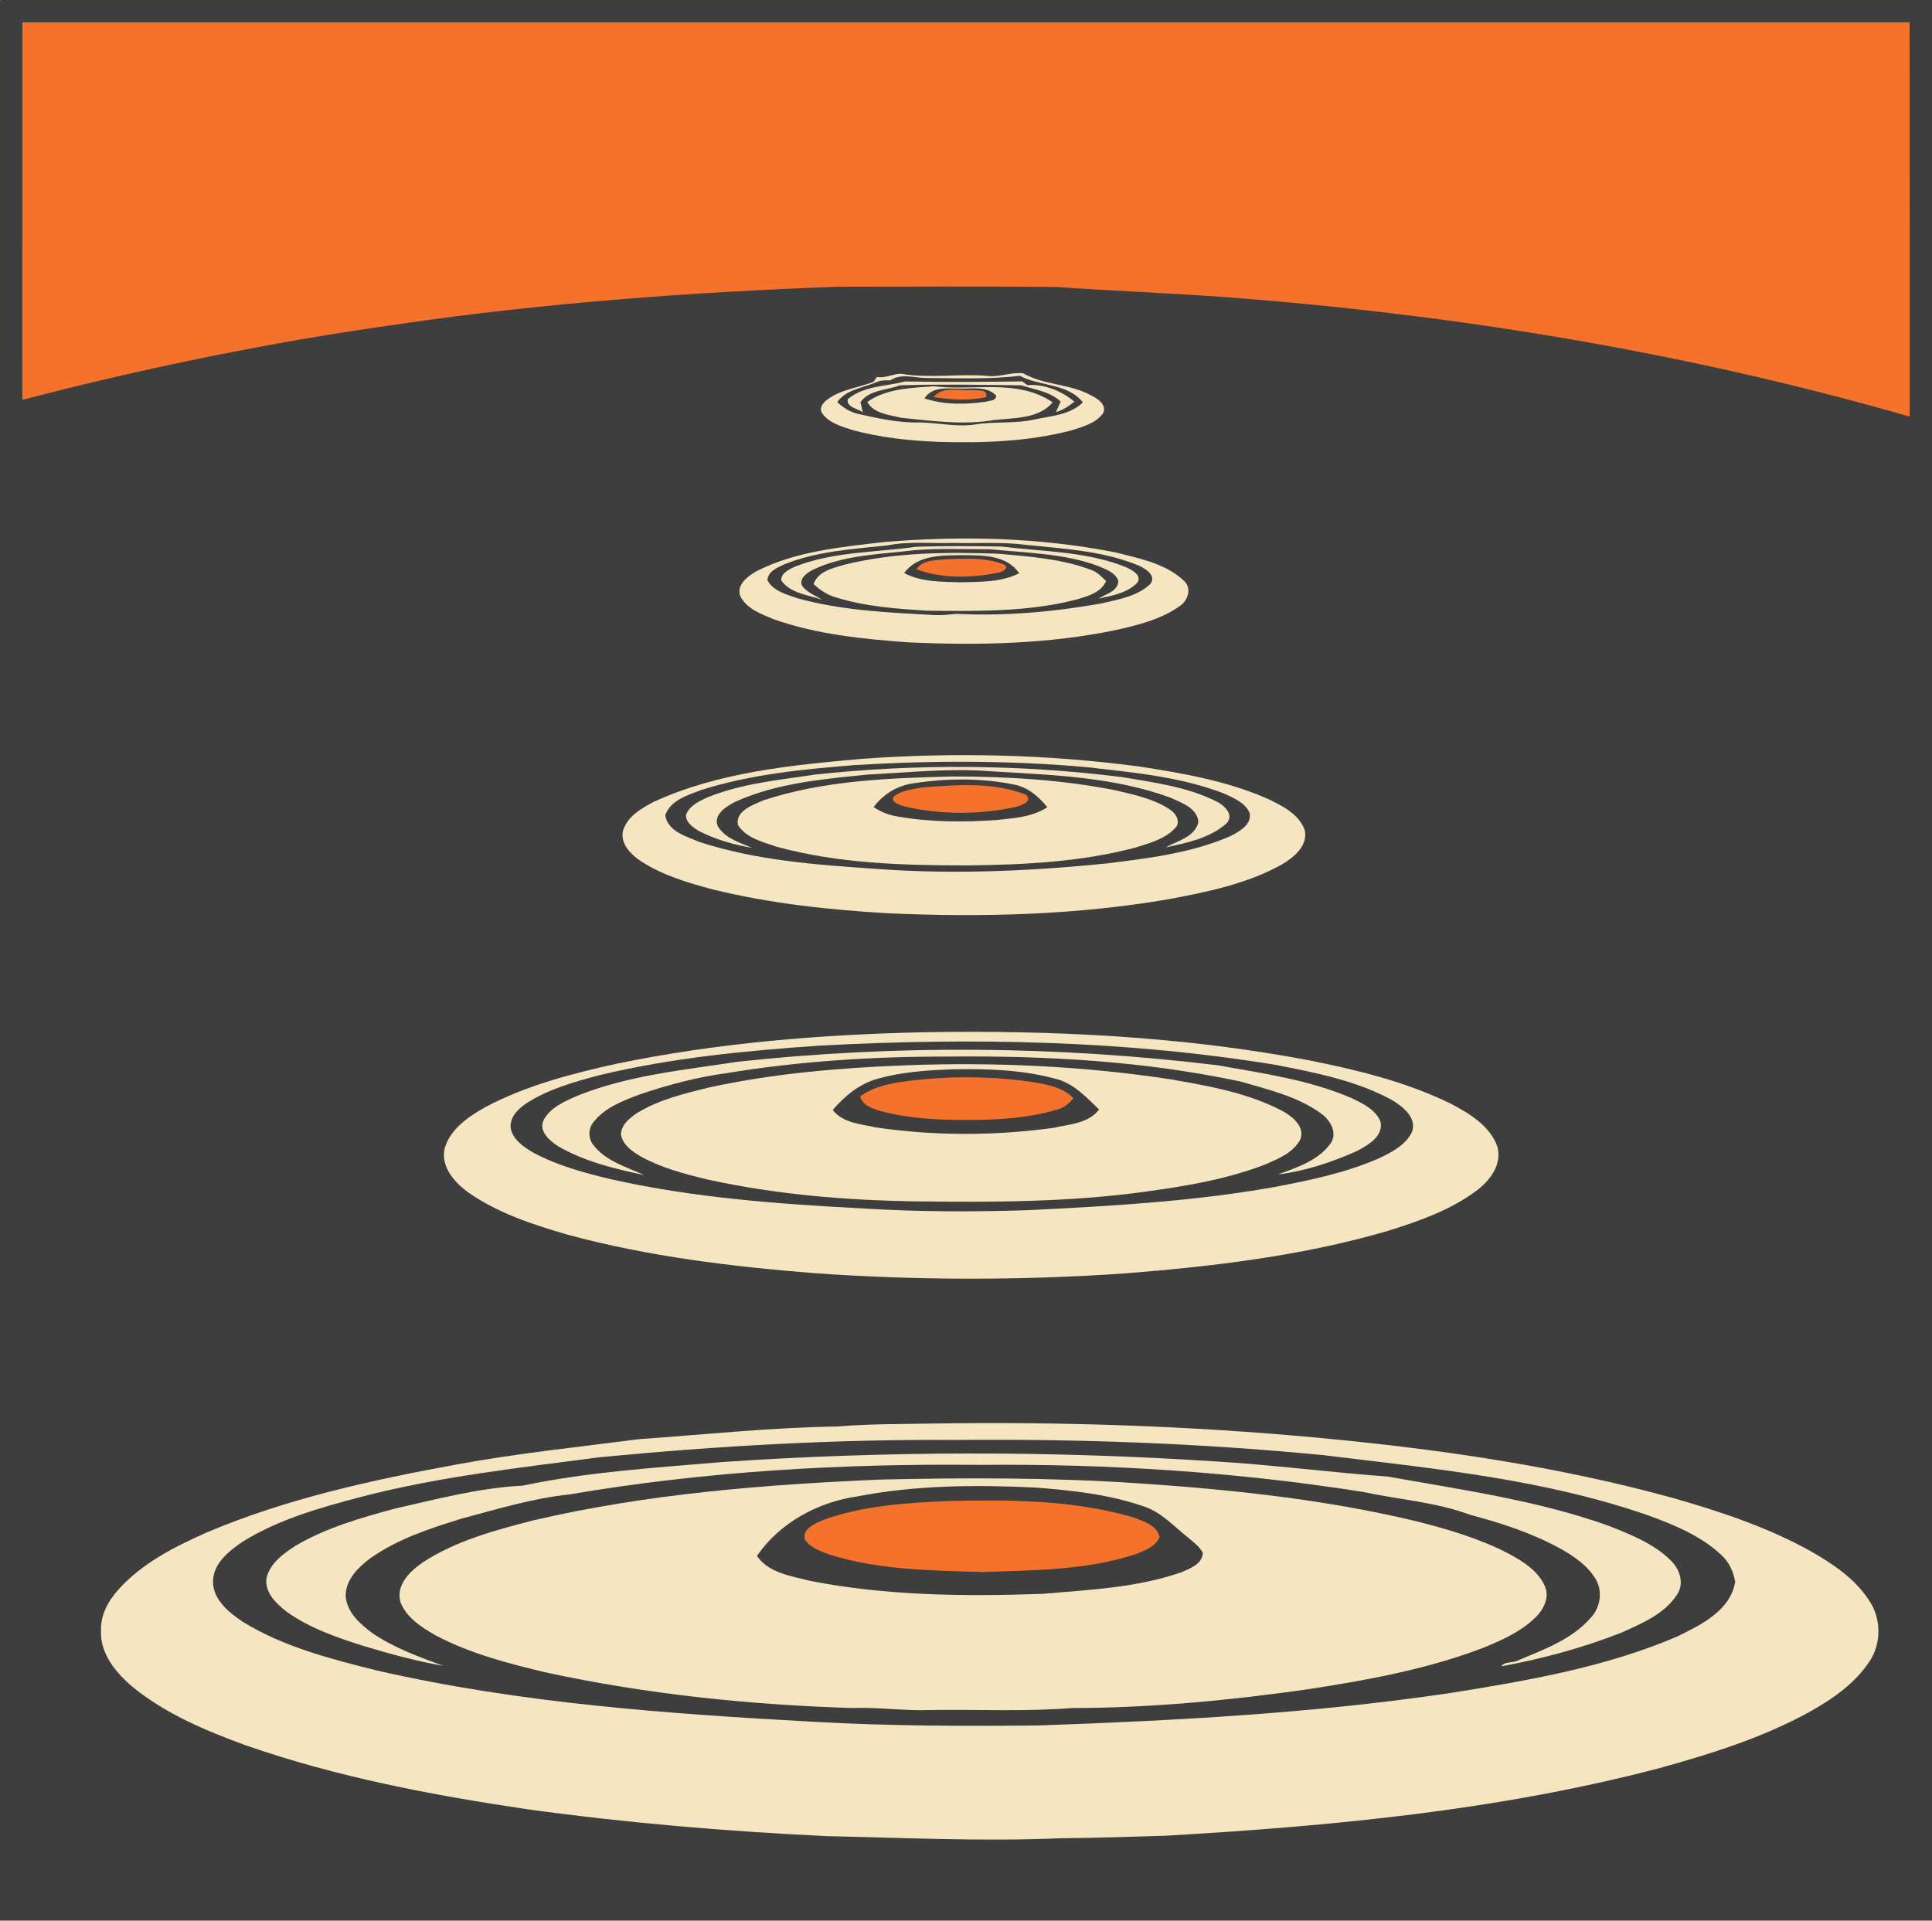
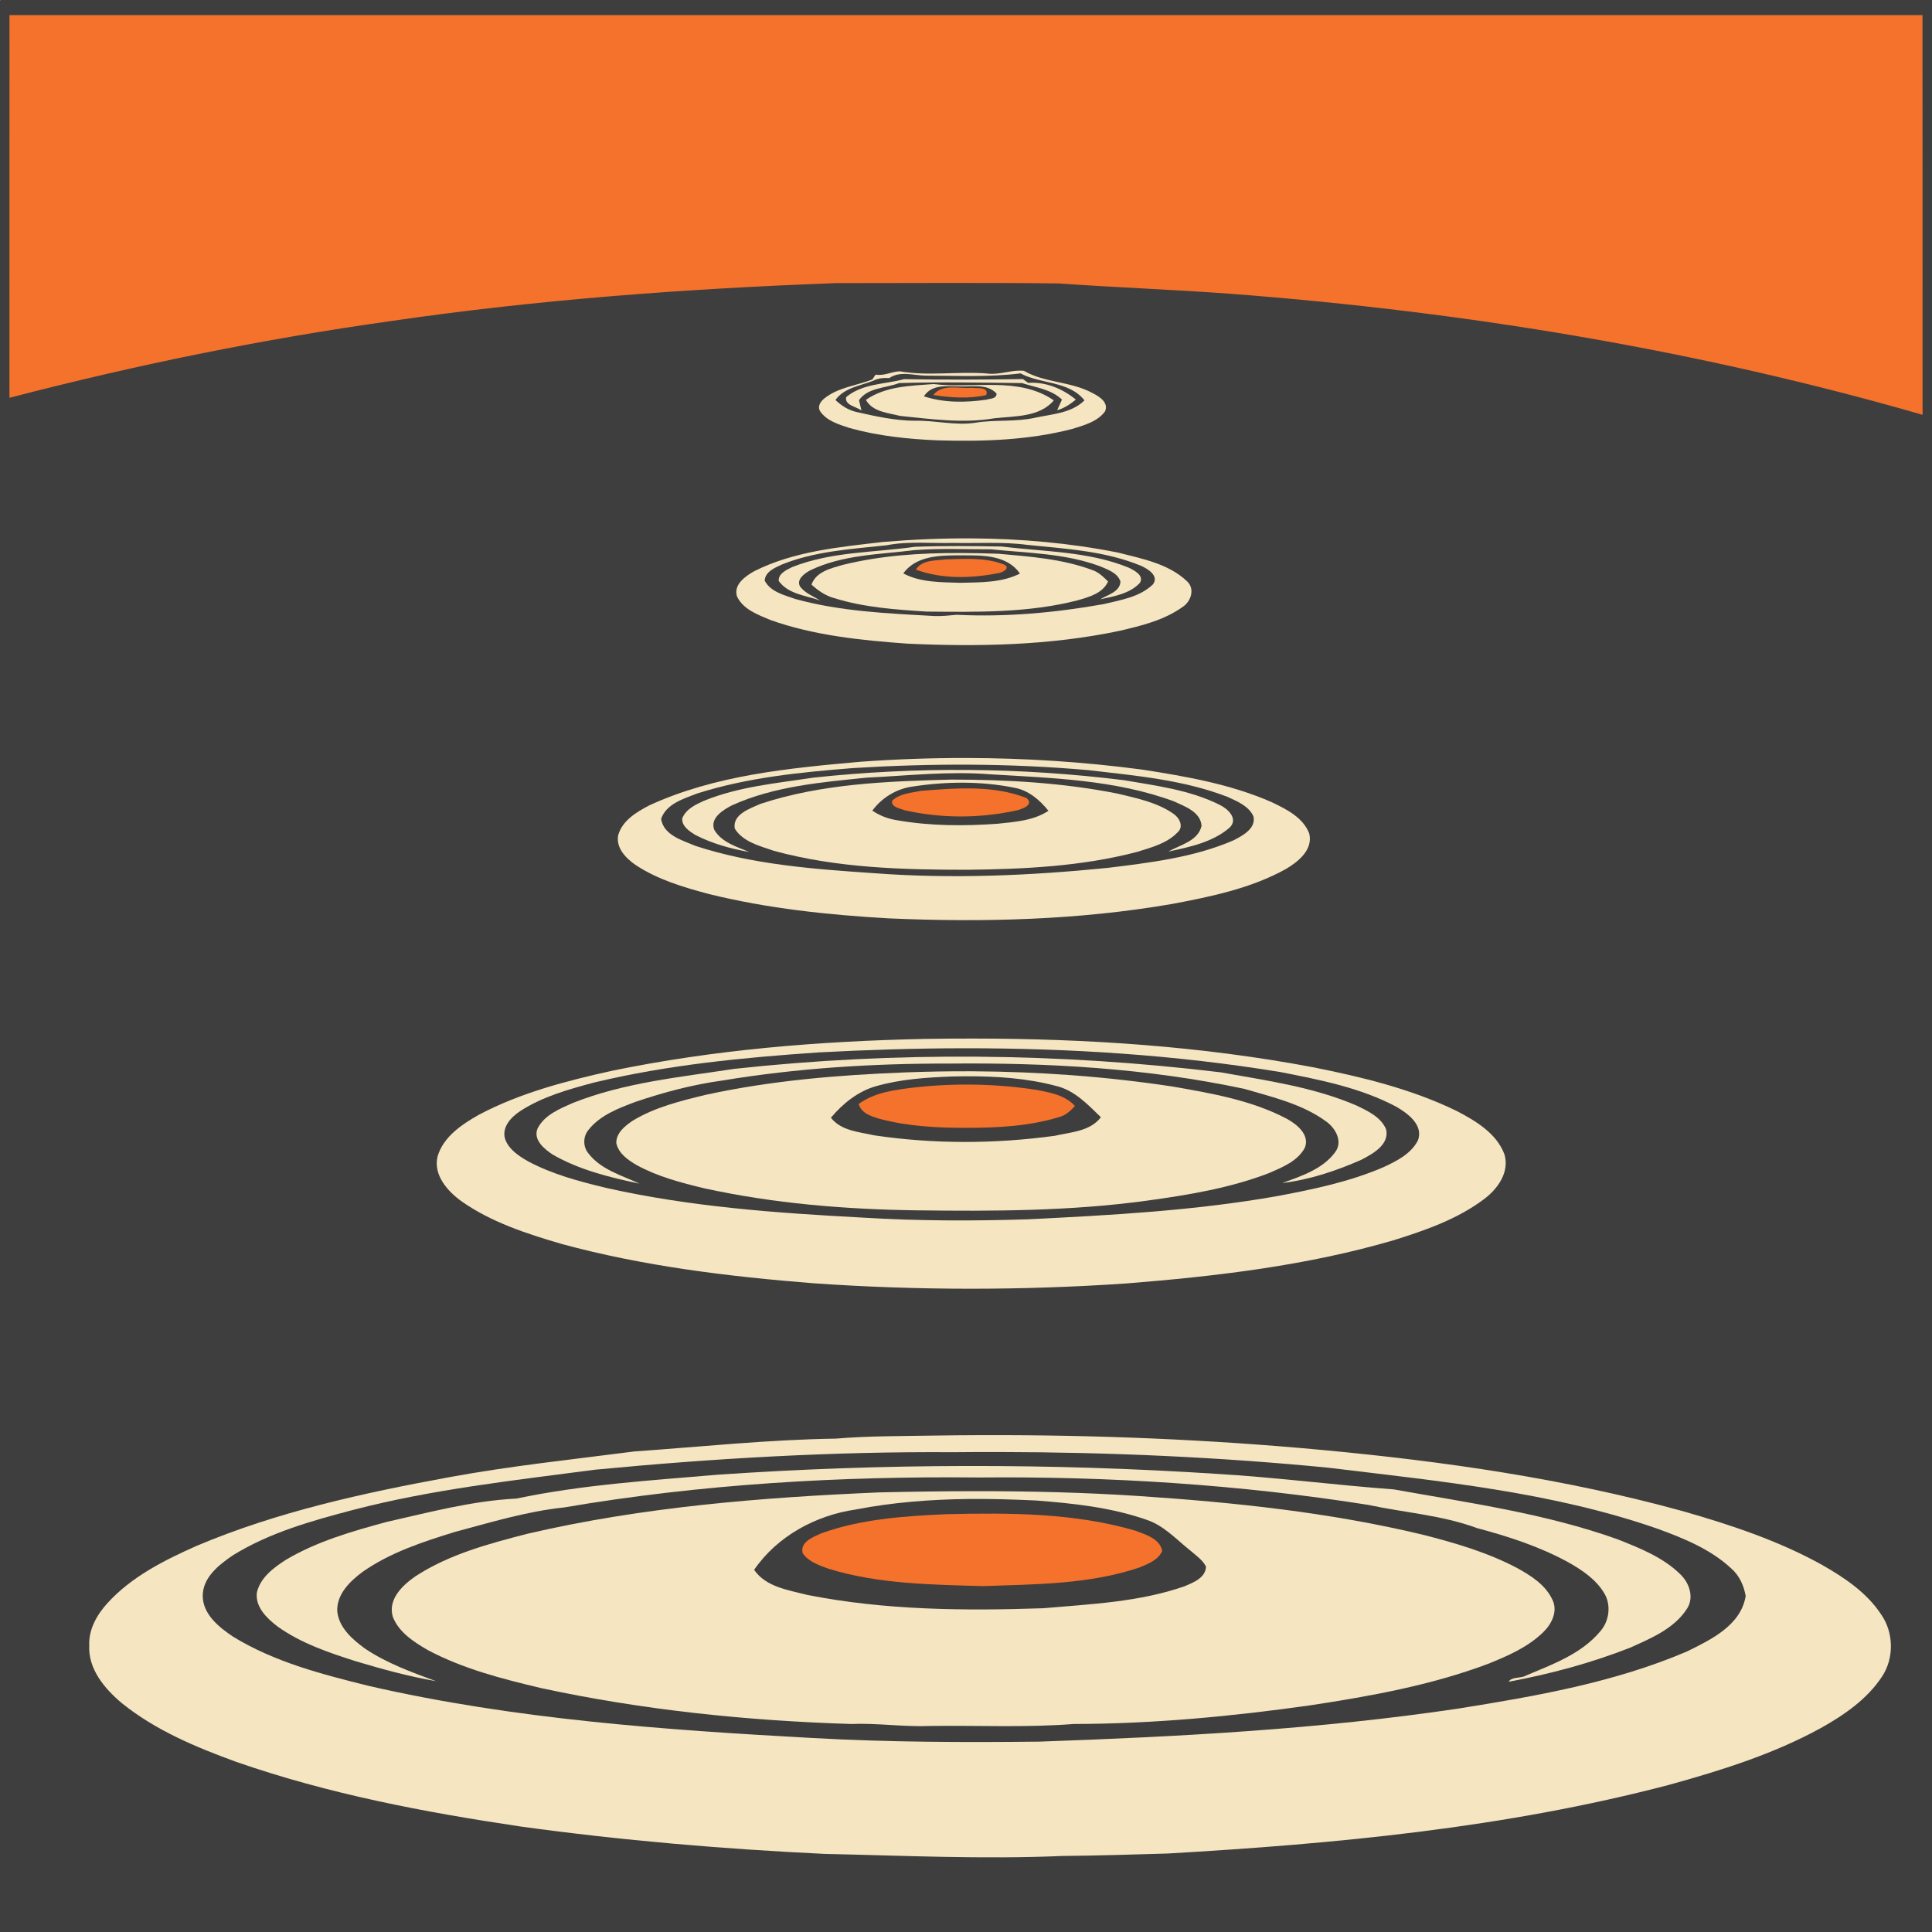
- <svg xmlns="http://www.w3.org/2000/svg" width="519pt" height="516pt" viewBox="0 0 519 516" version="1.1">
-   <path fill="#f5e5c1" opacity="1.00" d=" M 0.00 0.00 L 0.11 0.00 C 0.09 0.04 0.03 0.11 0.00 0.14 L 0.00 0.00 Z" />
-   <path fill="#3e3e3e" opacity="1.00" d=" M 0.11 0.00 L 519.00 0.00 L 519.00 516.00 L 0.00 516.00 L 0.00 0.14 C 0.03 0.11 0.09 0.04 0.11 0.00 Z" />
-   <path fill="#f4722b" opacity="1.00" d=" M 6.01 6.00 C 175.00 6.00 343.99 6.01 512.98 6.00 C 513.02 41.31 512.98 76.62 513.00 111.93 C 453.39 94.74 391.87 84.61 330.04 79.89 C 314.71 78.75 299.34 78.19 284.00 77.11 C 264.34 76.88 244.67 77.03 225.00 77.03 C 185.58 78.50 146.15 81.37 107.08 87.09 C 73.02 91.86 39.28 98.76 6.00 107.42 C 6.01 73.61 5.99 39.81 6.01 6.00 Z" />
-   <path fill="#f5e5c1" opacity="1.00" d=" M 235.56 101.27 C 237.79 101.68 239.79 100.47 241.95 100.40 C 249.56 101.72 257.33 100.37 265.01 100.97 C 268.34 101.45 271.54 99.92 274.85 100.28 C 280.34 103.48 287.24 103.07 292.89 106.11 C 294.67 107.00 297.46 108.62 296.32 111.04 C 294.29 113.78 290.75 114.70 287.65 115.67 C 276.06 118.67 263.97 119.06 252.05 118.71 C 244.18 118.38 236.26 117.56 228.66 115.43 C 225.81 114.49 222.55 113.56 220.79 110.92 C 220.03 109.52 221.12 108.18 222.20 107.39 C 225.83 104.62 230.52 104.18 234.68 102.58 C 234.90 102.25 235.34 101.60 235.56 101.27 Z" />
-   <path fill="#3e3e3e" opacity="1.00" d=" M 239.15 102.20 C 242.12 100.18 245.66 101.56 248.94 101.56 C 257.28 101.57 265.69 101.99 273.94 100.95 C 279.25 103.82 286.79 102.91 290.90 108.10 C 287.42 111.52 282.34 111.73 277.84 112.71 C 272.63 113.88 267.25 113.17 262.01 114.03 C 256.66 114.85 251.35 113.38 246.01 113.50 C 240.82 113.49 235.72 112.37 230.68 111.23 C 228.46 110.78 226.53 109.56 224.91 108.01 C 227.27 104.74 231.48 104.25 234.97 102.87 C 236.26 102.20 237.72 102.11 239.15 102.20 Z" />
-   <path fill="#f5e5c1" opacity="1.00" d=" M 227.74 107.24 C 232.10 103.59 237.97 103.87 243.10 102.48 C 253.58 102.67 264.08 102.62 274.56 102.46 C 274.91 102.71 275.63 103.21 275.99 103.47 C 280.55 103.12 285.13 105.01 288.61 107.90 C 287.13 109.11 285.52 110.20 283.66 110.71 C 283.98 110.00 284.61 108.59 284.93 107.89 C 281.99 105.11 277.99 104.72 274.36 103.52 C 263.49 103.39 252.61 103.19 241.75 103.52 C 238.24 104.90 233.47 104.67 231.15 108.06 C 231.31 108.74 231.63 110.11 231.79 110.79 C 230.53 109.77 227.31 109.45 227.74 107.24 Z" />
-   <path fill="#f5e5c1" opacity="1.00" d=" M 232.98 107.98 C 238.17 104.33 244.80 104.24 250.89 103.77 C 261.45 105.12 273.37 101.63 282.77 108.10 C 279.02 112.59 272.35 112.25 267.00 112.85 C 258.70 114.27 250.33 113.06 242.05 112.23 C 238.86 111.41 234.77 111.19 232.98 107.98 Z" />
-   <path fill="#3e3e3e" opacity="1.00" d=" M 248.34 107.03 C 250.48 103.72 254.64 104.41 258.02 104.39 C 261.26 104.51 265.12 103.62 267.61 106.30 C 267.62 107.75 265.89 107.57 264.90 107.92 C 259.42 108.70 253.65 108.80 248.34 107.03 Z" />
-   <path fill="#f4722b" opacity="1.00" d=" M 250.83 106.69 C 253.22 103.60 257.67 105.07 261.07 104.78 C 262.33 105.00 265.70 104.39 264.85 106.71 C 260.24 107.73 255.45 107.38 250.83 106.69 Z" />
-   <path fill="#f5e5c1" opacity="1.00" d=" M 237.51 145.62 C 258.27 143.89 279.38 144.37 299.85 148.45 C 306.16 150.08 313.16 151.38 318.04 156.03 C 320.25 158.02 319.13 161.39 316.89 162.84 C 311.99 166.36 305.98 167.83 300.19 169.18 C 281.74 173.07 262.74 173.43 243.97 172.57 C 231.72 171.68 219.30 170.44 207.66 166.30 C 204.36 164.90 200.42 163.51 198.81 160.02 C 197.86 156.92 201.02 154.72 203.33 153.40 C 213.90 148.06 225.93 146.98 237.51 145.62 Z" />
-   <path fill="#3e3e3e" opacity="1.00" d=" M 238.51 146.51 C 244.29 145.36 250.18 146.04 256.03 145.87 C 262.60 146.03 269.22 145.52 275.76 146.40 C 285.91 147.44 296.41 147.99 305.94 151.97 C 307.70 152.76 310.71 154.61 309.05 156.85 C 305.59 160.23 300.48 161.01 295.96 162.10 C 283.14 164.39 270.03 165.56 257.03 164.92 C 255.06 165.10 253.08 165.33 251.09 165.25 C 238.74 164.57 226.21 164.05 214.22 160.73 C 211.30 159.69 207.71 158.85 206.16 155.87 C 206.29 153.50 208.80 152.50 210.64 151.63 C 219.48 148.05 229.14 147.52 238.51 146.51 Z" />
-   <path fill="#f5e5c1" opacity="1.00" d=" M 213.40 152.30 C 223.78 148.15 235.13 148.46 246.01 146.90 C 253.67 146.62 261.34 146.71 268.99 146.83 C 280.25 148.23 291.94 148.08 302.61 152.43 C 304.07 153.15 306.77 154.49 305.58 156.47 C 302.91 159.34 298.76 160.03 295.09 160.82 C 297.05 159.59 300.31 158.87 300.43 156.11 C 299.66 153.77 297.01 152.94 294.97 152.05 C 285.75 148.63 275.77 148.57 266.10 147.57 C 259.38 147.58 252.64 147.28 245.93 147.78 C 236.60 148.95 226.81 148.98 218.18 153.16 C 216.70 153.98 214.42 155.57 215.56 157.49 C 216.91 159.22 219.04 160.03 220.87 161.13 C 217.10 159.82 212.35 159.46 209.87 155.95 C 209.73 154.00 211.93 153.03 213.40 152.30 Z" />
-   <path fill="#f5e5c1" opacity="1.00" d=" M 226.86 151.71 C 240.33 148.38 254.33 148.27 268.12 148.76 C 276.47 149.51 285.00 150.09 292.93 153.04 C 294.63 153.58 295.89 154.89 297.14 156.11 C 295.72 159.26 292.16 160.18 289.14 161.08 C 276.06 164.46 262.43 164.19 249.03 164.07 C 240.80 163.54 232.46 162.97 224.55 160.49 C 222.25 159.87 220.28 158.50 218.54 156.92 C 219.80 153.46 223.72 152.62 226.86 151.71 Z" />
-   <path fill="#3e3e3e" opacity="1.00" d=" M 242.88 153.95 C 246.60 148.91 253.37 149.19 258.98 149.17 C 264.23 149.15 270.48 149.19 273.80 154.00 C 268.93 156.47 263.30 156.30 257.98 156.44 C 252.90 156.26 247.49 156.42 242.88 153.95 Z" />
-   <path fill="#f4722b" opacity="1.00" d=" M 246.21 152.96 C 247.87 150.32 251.31 150.61 254.02 150.24 C 259.13 150.11 264.52 149.69 269.38 151.53 C 271.64 152.39 269.11 153.87 267.90 153.91 C 260.78 155.31 253.10 155.48 246.21 152.96 Z" />
-   <path fill="#f5e5c1" opacity="1.00" d=" M 231.51 203.87 C 256.38 202.06 281.45 202.67 306.18 205.95 C 317.86 207.76 329.68 209.82 340.56 214.61 C 344.42 216.46 348.79 218.62 350.45 222.86 C 351.54 227.20 347.55 230.35 344.28 232.29 C 335.01 237.43 324.47 239.60 314.16 241.54 C 289.36 245.83 264.07 246.48 238.97 245.38 C 222.94 244.46 206.88 242.77 191.27 238.90 C 184.55 237.11 177.73 235.07 171.90 231.19 C 169.38 229.45 166.67 226.69 167.32 223.34 C 168.40 219.44 172.18 217.23 175.53 215.46 C 193.02 207.41 212.55 205.57 231.51 203.87 Z" />
-   <path fill="#3e3e3e" opacity="1.00" d=" M 229.49 205.56 C 250.28 204.28 271.19 204.26 291.94 206.10 C 304.36 207.55 317.04 208.64 328.80 213.18 C 331.37 214.37 334.43 215.60 335.67 218.36 C 336.40 221.53 332.85 223.42 330.51 224.64 C 319.95 229.23 308.36 230.61 297.03 232.00 C 276.44 234.06 255.69 234.97 235.04 233.41 C 219.16 232.32 203.04 231.16 187.82 226.18 C 184.35 224.70 179.38 223.37 178.71 219.03 C 180.08 215.00 184.69 213.67 188.28 212.27 C 201.60 208.03 215.62 206.67 229.49 205.56 Z" />
-   <path fill="#f5e5c1" opacity="1.00" d=" M 218.99 208.09 C 246.35 205.14 274.05 205.37 301.36 208.76 C 309.94 210.23 318.83 211.34 326.70 215.28 C 328.87 216.31 331.74 218.97 329.39 221.30 C 324.91 225.21 318.76 226.47 313.10 227.68 C 316.27 225.89 320.97 224.91 321.92 220.89 C 321.70 217.14 317.45 215.69 314.55 214.35 C 299.05 208.63 282.27 208.19 265.95 207.20 C 255.01 206.32 244.07 207.56 233.14 208.09 C 221.08 209.32 208.66 210.36 197.48 215.42 C 195.15 216.63 191.61 218.76 192.78 221.89 C 194.72 225.24 198.73 226.38 202.08 227.79 C 197.13 226.93 192.21 225.56 187.73 223.25 C 186.18 222.27 184.10 220.94 184.31 218.84 C 185.32 216.38 187.88 215.19 190.16 214.18 C 199.34 210.45 209.29 209.57 218.99 208.09 Z" />
-   <path fill="#f5e5c1" opacity="1.00" d=" M 255.53 208.61 C 270.27 208.60 285.10 209.44 299.59 212.31 C 304.67 213.53 310.03 214.58 314.41 217.59 C 316.01 218.62 317.32 221.03 315.57 222.58 C 312.76 225.54 308.58 226.58 304.80 227.77 C 290.20 231.59 275.01 232.33 259.98 232.50 C 242.77 232.50 225.29 232.04 208.58 227.47 C 204.88 226.19 200.42 225.14 198.22 221.61 C 197.53 217.81 202.29 216.25 205.05 215.02 C 221.28 209.67 238.59 209.06 255.53 208.61 Z" />
-   <path fill="#3e3e3e" opacity="1.00" d=" M 245.48 210.43 C 254.32 209.08 263.46 208.97 272.25 210.75 C 276.01 211.39 279.03 213.98 281.34 216.87 C 277.36 219.49 272.47 219.80 267.88 220.29 C 259.00 220.93 250.00 220.91 241.22 219.38 C 238.87 219.02 236.64 218.16 234.68 216.83 C 237.25 213.35 241.17 210.98 245.48 210.43 Z" />
-   <path fill="#f4722b" opacity="1.00" d=" M 247.51 211.59 C 256.79 210.85 266.69 210.01 275.53 213.48 C 277.72 215.33 274.16 216.51 272.68 216.82 C 263.02 218.91 252.80 218.90 243.16 216.71 C 241.99 216.22 239.59 215.91 239.92 214.20 C 241.93 212.30 244.92 212.12 247.51 211.59 Z" />
-   <path fill="#f5e5c1" opacity="1.00" d=" M 248.38 277.32 C 282.84 276.74 317.50 278.41 351.42 284.82 C 364.44 287.41 377.51 290.58 389.51 296.41 C 394.57 299.05 400.10 302.30 402.21 307.92 C 403.60 312.66 400.39 317.06 396.79 319.77 C 389.69 325.11 381.16 328.09 372.76 330.71 C 349.77 337.43 325.84 340.23 302.02 342.13 C 274.39 344.01 246.63 344.00 219.01 342.07 C 196.56 340.28 174.07 337.58 152.30 331.66 C 143.05 328.95 133.67 325.91 125.73 320.31 C 122.06 317.63 118.31 313.39 119.46 308.50 C 120.98 303.26 125.89 299.98 130.40 297.42 C 141.36 291.62 153.48 288.47 165.52 285.80 C 192.76 280.16 220.60 277.91 248.38 277.32 Z" />
-   <path fill="#3e3e3e" opacity="1.00" d=" M 220.40 280.90 C 261.27 278.73 302.48 279.48 342.93 286.13 C 353.40 288.19 364.13 290.28 373.62 295.36 C 376.64 297.12 380.77 300.17 379.28 304.20 C 377.47 307.75 373.69 309.67 370.23 311.28 C 361.20 315.19 351.50 317.18 341.87 318.99 C 320.12 322.82 298.03 324.04 276.01 325.13 C 261.37 325.60 246.71 325.58 232.09 324.68 C 209.31 323.47 186.43 321.84 164.13 316.81 C 157.02 315.11 149.85 313.19 143.37 309.72 C 140.92 308.30 138.27 306.57 137.33 303.75 C 136.47 300.62 139.01 297.99 141.40 296.42 C 147.32 292.58 154.22 290.67 160.97 288.87 C 180.45 284.18 200.46 282.27 220.40 280.90 Z" />
-   <path fill="#f5e5c1" opacity="1.00" d=" M 198.09 285.26 C 240.90 280.60 284.26 281.01 327.01 286.18 C 339.16 288.36 351.59 290.06 363.02 294.99 C 366.02 296.44 369.50 298.04 370.85 301.32 C 371.71 305.38 367.34 307.73 364.34 309.32 C 357.66 312.28 350.57 314.65 343.30 315.52 C 348.35 313.67 354.02 311.85 357.34 307.33 C 359.46 304.49 357.39 300.91 354.89 299.16 C 348.53 294.54 340.71 292.74 333.29 290.57 C 307.59 285.09 281.20 283.59 254.97 283.86 C 234.85 283.81 214.68 285.07 194.82 288.37 C 187.04 289.43 179.42 291.47 171.98 293.98 C 167.43 295.69 162.51 297.52 159.42 301.48 C 158.00 303.20 157.97 305.88 159.40 307.61 C 162.71 311.96 168.24 313.48 173.00 315.68 C 165.08 314.02 157.02 312.04 149.96 307.97 C 147.75 306.51 144.72 304.05 145.96 301.07 C 147.77 297.48 151.78 295.86 155.25 294.32 C 168.93 288.87 183.67 287.47 198.09 285.26 Z" />
-   <path fill="#f5e5c1" opacity="1.00" d=" M 243.30 286.20 C 267.01 285.32 290.84 286.38 314.31 289.94 C 324.60 291.74 335.17 293.57 344.51 298.48 C 347.16 299.93 350.67 302.71 349.30 306.14 C 347.41 309.71 343.38 311.31 339.88 312.85 C 329.47 316.87 318.37 318.69 307.36 320.20 C 287.15 322.96 266.70 323.02 246.35 322.76 C 227.47 322.50 208.55 320.94 190.08 316.89 C 183.98 315.42 177.80 313.81 172.26 310.77 C 169.96 309.43 167.41 307.72 166.82 304.93 C 166.77 302.29 169.07 300.42 171.06 299.07 C 176.96 295.43 183.81 293.79 190.47 292.16 C 207.82 288.37 225.59 286.89 243.30 286.20 Z" />
-   <path fill="#3e3e3e" opacity="1.00" d=" M 235.75 289.82 C 242.34 287.95 249.22 287.52 256.03 287.27 C 265.20 287.10 274.52 287.40 283.43 289.79 C 288.29 290.94 291.79 294.74 295.25 298.08 C 292.41 301.84 287.24 302.04 283.00 303.01 C 267.17 305.17 251.00 305.22 235.18 302.87 C 231.20 301.96 226.40 301.71 223.71 298.21 C 226.90 294.44 230.92 291.15 235.75 289.82 Z" />
-   <path fill="#f4722b" opacity="1.00" d=" M 231.06 294.56 C 235.39 291.41 240.83 290.80 245.99 290.17 C 256.54 289.02 267.25 289.18 277.74 290.76 C 281.50 291.45 285.64 292.12 288.37 295.08 C 287.18 296.44 285.80 297.68 283.99 298.09 C 276.23 300.44 268.04 300.87 259.99 300.89 C 252.12 300.91 244.16 300.54 236.52 298.48 C 234.34 297.83 231.73 297.01 231.06 294.56 Z" />
-   <path fill="#f5e5c1" opacity="1.00" d=" M 250.38 382.45 C 285.00 381.92 319.63 383.05 354.10 386.27 C 386.18 389.27 418.25 393.86 449.38 402.44 C 462.07 406.07 474.72 410.26 486.30 416.68 C 492.27 420.08 498.26 424.06 502.07 429.92 C 505.36 434.68 505.47 441.44 502.27 446.27 C 498.32 452.31 492.21 456.50 486.01 459.97 C 473.41 466.88 459.61 471.20 445.83 475.01 C 402.46 486.41 357.61 490.61 312.98 493.19 C 303.65 493.46 294.33 493.78 285.00 493.86 C 264.00 494.77 242.99 493.74 221.99 493.29 C 195.09 492.00 168.22 489.74 141.52 486.05 C 116.00 482.26 90.49 477.43 66.07 468.91 C 55.38 465.02 44.64 460.52 35.73 453.30 C 31.23 449.51 26.83 444.32 27.14 438.07 C 26.95 433.82 29.19 429.93 31.96 426.88 C 38.36 419.83 47.06 415.47 55.64 411.66 C 76.96 402.65 99.71 397.66 122.40 393.49 C 138.69 390.48 155.18 388.78 171.61 386.65 C 189.39 385.40 207.14 383.50 224.99 383.24 C 233.44 382.53 241.92 382.60 250.38 382.45 Z" />
-   <path fill="#3e3e3e" opacity="1.00" d=" M 161.07 391.50 C 192.63 388.47 224.33 386.65 256.04 386.86 C 289.23 386.53 322.42 387.72 355.46 390.94 C 384.88 394.53 414.78 397.34 442.95 407.19 C 449.84 409.71 456.88 412.61 462.32 417.68 C 464.46 419.57 465.65 422.19 466.13 424.97 C 464.84 432.74 456.93 436.53 450.57 439.66 C 431.31 447.90 410.47 451.51 389.89 454.80 C 353.16 460.27 316.02 462.26 278.96 463.56 C 258.99 463.78 239.00 463.71 219.06 462.60 C 179.59 460.44 139.92 457.65 101.29 448.80 C 88.89 445.72 76.23 442.48 65.24 435.73 C 61.54 433.24 57.30 429.87 57.22 425.01 C 57.18 420.09 61.48 416.71 65.18 414.19 C 74.90 408.15 86.07 405.03 97.04 402.14 C 118.03 396.67 139.62 394.33 161.07 391.50 Z" />
-   <path fill="#f5e5c1" opacity="1.00" d=" M 193.75 392.81 C 237.78 389.79 281.99 389.74 326.02 392.59 C 341.69 393.52 357.26 395.55 372.90 396.71 C 392.81 400.28 413.02 403.08 432.15 409.92 C 438.05 412.26 444.21 414.68 448.81 419.21 C 451.24 421.53 452.54 425.45 450.50 428.43 C 447.10 433.65 441.05 436.15 435.59 438.62 C 425.19 442.72 414.24 445.65 403.31 447.68 C 404.11 446.28 406.56 446.86 407.92 446.03 C 414.90 443.08 422.49 440.36 427.52 434.40 C 429.95 431.70 430.54 427.47 428.69 424.30 C 426.48 420.55 422.74 418.05 419.02 415.97 C 411.45 411.83 403.19 409.16 394.89 406.95 C 385.63 403.52 375.69 402.88 366.10 400.81 C 332.04 395.43 297.50 393.22 263.04 393.55 C 226.23 393.16 189.29 395.29 152.98 401.49 C 143.08 402.52 133.55 405.45 123.98 408.00 C 115.52 410.61 106.91 413.43 99.59 418.56 C 96.23 421.06 92.70 424.48 92.87 429.01 C 93.32 433.36 96.87 436.43 100.17 438.85 C 105.94 442.76 112.56 445.14 119.05 447.53 C 111.83 446.27 104.74 444.34 97.73 442.23 C 90.54 439.94 83.24 437.46 77.06 433.04 C 74.24 430.88 71.07 427.88 71.58 423.98 C 72.54 420.03 76.03 417.45 79.27 415.36 C 87.51 410.47 96.82 407.81 106.00 405.32 C 117.35 402.76 128.72 399.71 140.36 399.14 C 157.93 395.44 175.89 394.34 193.75 392.81 Z" />
-   <path fill="#f5e5c1" opacity="1.00" d=" M 236.46 397.50 C 259.34 396.98 282.25 396.95 305.10 398.46 C 330.42 400.14 355.80 402.78 380.51 408.71 C 389.07 410.88 397.64 413.39 405.48 417.51 C 409.23 419.56 413.18 422.04 414.98 426.09 C 416.37 429.10 414.67 432.42 412.48 434.54 C 408.40 438.52 403.05 440.84 397.83 442.94 C 382.69 448.62 366.68 451.50 350.75 453.92 C 329.98 456.86 309.04 458.85 288.06 458.88 C 275.39 459.87 262.68 459.23 249.99 459.41 C 242.96 459.70 235.99 458.59 228.97 458.88 C 201.41 458.01 173.83 455.19 146.85 449.36 C 136.59 446.93 126.22 444.26 116.86 439.27 C 113.19 437.14 109.20 434.60 107.60 430.48 C 106.22 425.83 110.18 422.08 113.64 419.70 C 122.60 413.87 133.09 411.08 143.33 408.44 C 173.85 401.34 205.22 398.84 236.46 397.50 Z" />
-   <path fill="#3e3e3e" opacity="1.00" d=" M 230.20 402.04 C 245.95 398.98 262.11 398.88 278.09 399.64 C 287.93 400.40 297.89 401.45 307.26 404.72 C 311.96 406.23 315.28 410.02 319.05 412.99 C 320.51 414.25 322.20 415.40 323.11 417.16 C 323.00 420.18 319.76 421.37 317.42 422.38 C 305.39 426.58 292.53 427.11 279.96 428.21 C 259.09 428.92 238.02 428.74 217.47 424.68 C 212.46 423.38 206.51 422.61 203.34 418.02 C 209.44 409.12 219.63 403.58 230.20 402.04 Z" />
-   <path fill="#f4722b" opacity="1.00" d=" M 254.41 403.27 C 271.13 402.89 288.22 402.91 304.41 407.65 C 307.12 408.72 310.84 409.71 311.51 413.00 C 310.46 415.42 307.77 416.44 305.50 417.39 C 292.16 421.90 277.93 421.84 264.02 422.34 C 250.32 421.94 236.37 421.80 223.14 417.76 C 220.63 416.84 217.80 415.93 216.22 413.62 C 215.43 410.64 219.01 409.32 221.15 408.34 C 231.78 404.52 243.22 403.77 254.41 403.27 Z" />
+ <svg xmlns="http://www.w3.org/2000/svg" width="1280" height="1280" viewBox="0 0 1024 1024" version="1.1" id="svg2">
+   <defs id="defs72" />
+   <path d="M 0.217,0 1024,0 1024,1024 0,1024 0,0.278 C 0.059,0.218 0.178,0.079 0.217,0 z" id="path6" style="fill:#3e3e3e" />
+   <path d="M 5.02,8 C 343,8 680.98,8.02 1018.96,8 c 0.08,70.62 0,141.24 0.04,211.86 C 899.78,185.48 776.74,165.22 653.08,155.78 622.42,153.5 591.68,152.38 561,150.22 521.68,149.76 482.34,150.06 443,150.06 364.16,153 285.3,158.74 207.16,170.18 139.04,179.72 71.56,193.52 5,210.84 5.02,143.22 4.98,75.62 5.02,8 z" id="path8" style="fill:#f4722b" />
+   <path d="m 540.25,196.45 c -5.751,0.09 -11.422,2.34 -17.25,1.5 -15.36,-1.2 -30.88,1.49 -46.1,-1.15 -4.32,0.14 -8.34,2.57 -12.8,1.75 -0.44,0.66 -1.31,1.94 -1.75,2.6 -8.32,3.2 -17.69,4.11 -24.95,9.65 -2.16,1.58 -4.32,4.25 -2.8,7.05 3.52,5.28 10,7.12 15.7,9 15.2,4.26 31.06,5.89 46.8,6.55 23.84,0.7 48.02,-0.05 71.2,-6.05 6.2,-1.94 13.29,-3.77 17.35,-9.25 2.28,-4.84 -3.29,-8.12 -6.85,-9.9 -11.3,-6.08 -25.12,-5.25 -36.1,-11.65 -0.828,-0.09 -1.628,-0.113 -2.45,-0.1 z m 0.65,1.45 c 10.62,5.74 25.68,3.92 33.9,14.3 -6.96,6.84 -17.1,7.24 -26.1,9.2 -10.42,2.34 -21.22,0.93 -31.7,2.65 -10.7,1.64 -21.32,-1.29 -32,-1.05 -10.38,-0.02 -20.57,-2.27 -30.65,-4.55 -4.44,-0.9 -8.31,-3.35 -11.55,-6.45 4.72,-6.54 13.17,-7.49 20.15,-10.25 2.58,-1.34 5.49,-1.53 8.35,-1.35 5.94,-4.04 13.04,-1.3 19.6,-1.3 16.68,0.02 33.5,0.88 50,-1.2 z" id="path10" style="fill:#f5e5c1" />
+   <path d="m 448.48,210.48 c 8.72,-7.3 20.46,-6.74 30.72,-9.52 20.96,0.38 41.96,0.28 62.92,-0.04 0.7,0.5 2.14,1.5 2.86,2.02 9.12,-0.7 18.28,3.08 25.24,8.86 -2.96,2.42 -6.18,4.6 -9.9,5.62 0.64,-1.42 1.9,-4.24 2.54,-5.64 -5.88,-5.56 -13.88,-6.34 -21.14,-8.74 -21.74,-0.26 -43.5,-0.66 -65.22,0 -7.02,2.76 -16.56,2.3 -21.2,9.08 0.32,1.36 0.96,4.1 1.28,5.46 -2.52,-2.04 -8.96,-2.68 -8.1,-7.1 z" id="path14" style="fill:#f5e5c1" />
+   <path d="m 494.8,203.55 c -12.18,0.94 -25.47,1.1 -35.85,8.4 3.58,6.42 11.77,6.86 18.15,8.5 16.56,1.66 33.3,4.09 49.9,1.25 10.7,-1.2 24.05,-0.52 31.55,-9.5 -18.8,-12.94 -42.63,-5.95 -63.75,-8.65 z m 6.25,1.15 c 2.678,-0.112 5.465,0.115 8,0.1 6.48,0.24 14.17,-1.56 19.15,3.8 0.02,2.9 -3.42,2.55 -5.4,3.25 -10.96,1.56 -22.48,1.74 -33.1,-1.8 2.675,-4.138 6.886,-5.163 11.35,-5.35 z" id="path16" style="fill:#f5e5c1" />
+   <path d="m 494.66,209.38 c 4.78,-6.18 13.68,-3.24 20.48,-3.82 2.52,0.44 9.26,-0.78 7.56,3.86 -9.22,2.04 -18.8,1.34 -28.04,-0.04 z" id="path20" style="fill:#f4722b" />
+   <path d="m 514.9,285.35 c -15.662,-0.092 -31.33,0.603 -46.9,1.9 -23.16,2.72 -47.21,4.87 -68.35,15.55 -4.62,2.64 -10.95,7.05 -9.05,13.25 3.22,6.98 11.1,9.75 17.7,12.55 23.28,8.28 48.15,10.77 72.65,12.55 37.54,1.72 75.55,0.98 112.45,-6.8 11.58,-2.7 23.6,-5.61 33.4,-12.65 4.48,-2.9 6.72,-9.67 2.3,-13.65 -9.76,-9.3 -23.78,-11.89 -36.4,-15.15 -25.587,-5.1 -51.696,-7.396 -77.8,-7.55 z m -27.4,2.3 c 5.853,0.01 11.7,0.27 17.55,0.1 13.14,0.32 26.37,-0.71 39.45,1.05 20.3,2.08 41.34,3.19 60.4,11.15 3.52,1.58 9.52,5.27 6.2,9.75 -6.92,6.76 -17.16,8.32 -26.2,10.5 -25.64,4.58 -51.85,6.93 -77.85,5.65 -3.94,0.36 -7.87,0.81 -11.85,0.65 -24.7,-1.36 -49.77,-2.41 -73.75,-9.05 -5.84,-2.08 -13.05,-3.74 -16.15,-9.7 0.26,-4.74 5.32,-6.76 9,-8.5 17.68,-7.16 36.96,-8.23 55.7,-10.25 5.78,-1.15 11.648,-1.36 17.5,-1.35 z" id="path22" style="fill:#f5e5c1" />
+   <path d="m 419.8,300.6 c 20.76,-8.3 43.46,-7.68 65.22,-10.8 15.32,-0.56 30.66,-0.38 45.96,-0.14 22.52,2.8 45.9,2.5 67.24,11.2 2.92,1.44 8.32,4.12 5.94,8.08 -5.34,5.74 -13.64,7.12 -20.98,8.7 3.92,-2.46 10.44,-3.9 10.68,-9.42 -1.54,-4.68 -6.84,-6.34 -10.92,-8.12 -18.44,-6.84 -38.4,-6.96 -57.74,-8.96 -13.44,0.02 -26.92,-0.58 -40.34,0.42 -18.66,2.34 -38.24,2.4 -55.5,10.76 -2.96,1.64 -7.52,4.82 -5.24,8.66 2.7,3.46 6.96,5.08 10.62,7.28 -7.54,-2.62 -17.04,-3.34 -22,-10.36 -0.28,-3.9 4.12,-5.84 7.06,-7.3 z" id="path26" style="fill:#f5e5c1" />
+   <path d="m 508.5,293.1 c -20.773,-0.039 -41.595,1.305 -61.8,6.3 -6.28,1.82 -14.08,3.53 -16.6,10.45 3.48,3.16 7.4,5.91 12,7.15 15.82,4.96 32.49,6.09 48.95,7.15 26.8,0.24 54.09,0.76 80.25,-6 6.04,-1.8 13.16,-3.65 16,-9.95 -2.5,-2.44 -5.05,-5.02 -8.45,-6.1 -15.86,-5.9 -32.9,-7.1 -49.6,-8.6 -6.895,-0.245 -13.826,-0.387 -20.75,-0.4 z m -1.85,1.25 c 1.459,-0.008 2.897,0.005 4.3,0 10.5,-0.04 23.01,0.03 29.65,9.65 -9.74,4.94 -21.01,4.62 -31.65,4.9 -10.16,-0.36 -20.98,-0.06 -30.2,-5 6.51,-8.82 17.69,-9.493 27.9,-9.55 z" id="path28" style="fill:#f5e5c1" />
+   <path d="m 485.42,301.92 c 3.32,-5.28 10.2,-4.7 15.62,-5.44 10.22,-0.26 21,-1.1 30.72,2.58 4.52,1.72 -0.54,4.68 -2.96,4.76 -14.24,2.8 -29.6,3.14 -43.38,-1.9 z" id="path32" style="fill:#f4722b" />
+   <path d="m 512.1,401.75 c -18.708,-0.03 -37.447,0.642 -56.1,2 -37.92,3.4 -76.97,7.05 -111.95,23.15 -6.7,3.54 -14.24,8 -16.4,15.8 -1.3,6.7 4.11,12.22 9.15,15.7 11.66,7.76 25.31,11.82 38.75,15.4 31.22,7.74 63.34,11.11 95.4,12.95 50.2,2.2 100.75,0.93 150.35,-7.65 20.62,-3.88 41.71,-8.22 60.25,-18.5 6.54,-3.88 14.53,-10.22 12.35,-18.9 -3.32,-8.48 -12.08,-12.8 -19.8,-16.5 -21.76,-9.58 -45.39,-13.68 -68.75,-17.3 -30.913,-4.1 -62.07,-6.1 -93.25,-6.15 z m 2.35,3.55 c 20.84,0.13 41.7,1.06 62.45,2.9 24.84,2.9 50.18,5.07 73.7,14.15 5.14,2.38 11.27,4.83 13.75,10.35 1.46,6.34 -5.67,10.16 -10.35,12.6 -21.12,9.18 -44.29,11.92 -66.95,14.7 -41.18,4.12 -82.65,5.92 -123.95,2.8 -31.76,-2.18 -64.01,-4.49 -94.45,-14.45 -6.94,-2.96 -16.91,-5.62 -18.25,-14.3 2.74,-8.06 11.97,-10.7 19.15,-13.5 26.64,-8.48 54.71,-11.23 82.45,-13.45 20.79,-1.28 41.61,-1.93 62.45,-1.8 z" id="path34" style="fill:#f5e5c1" />
+   <path d="m 430.98,412.18 c 54.72,-5.9 110.12,-5.44 164.74,1.34 17.16,2.94 34.94,5.16 50.68,13.04 4.34,2.06 10.08,7.38 5.38,12.04 -8.96,7.82 -21.26,10.34 -32.58,12.76 6.34,-3.58 15.74,-5.54 17.64,-13.58 -0.44,-7.5 -8.94,-10.4 -14.74,-13.08 -31,-11.44 -64.56,-12.32 -97.2,-14.3 -21.88,-1.76 -43.76,0.72 -65.62,1.78 -24.12,2.46 -48.96,4.54 -71.32,14.66 -4.66,2.42 -11.74,6.68 -9.4,12.94 3.88,6.7 11.9,8.98 18.6,11.8 -9.9,-1.72 -19.74,-4.46 -28.7,-9.08 -3.1,-1.96 -7.26,-4.62 -6.84,-8.82 2.02,-4.92 7.14,-7.3 11.7,-9.32 18.36,-7.46 38.26,-9.22 57.66,-12.18 z" id="path38" style="fill:#f5e5c1" />
+   <path d="m 504.05,413.2 c -33.88,0.9 -68.49,2.15 -100.95,12.85 -5.52,2.46 -15.03,5.55 -13.65,13.15 4.4,7.06 13.3,9.19 20.7,11.75 33.42,9.14 68.38,10.05 102.8,10.05 30.06,-0.34 60.45,-1.81 89.65,-9.45 7.56,-2.38 15.93,-4.48 21.55,-10.4 3.5,-3.1 0.85,-7.89 -2.35,-9.95 -8.76,-6.02 -19.44,-8.16 -29.6,-10.6 -28.98,-5.74 -58.67,-7.42 -88.15,-7.4 z m 6.7,1.65 c 8.977,0.052 17.96,0.87 26.75,2.65 7.52,1.28 13.58,6.47 18.2,12.25 -7.96,5.24 -17.77,5.87 -26.95,6.85 -17.76,1.28 -35.74,1.21 -53.3,-1.85 -4.7,-0.72 -9.18,-2.44 -13.1,-5.1 5.14,-6.96 12.98,-11.7 21.6,-12.8 8.84,-1.35 17.823,-2.053 26.8,-2 z" id="path40" style="fill:#f5e5c1" />
+   <path d="m 488.02,419.18 c 18.56,-1.48 38.36,-3.16 56.04,3.78 4.38,3.7 -2.74,6.06 -5.7,6.68 -19.32,4.18 -39.76,4.16 -59.04,-0.22 -2.34,-0.98 -7.14,-1.6 -6.48,-5.02 4.02,-3.8 10,-4.16 15.18,-5.22 z" id="path44" style="fill:#f4722b" />
+   <path d="m 515.6,550.45 c -8.624,-0.005 -17.235,0.055 -25.85,0.2 -55.56,1.18 -111.22,5.67 -165.7,16.95 -24.08,5.34 -48.33,11.65 -70.25,23.25 -9.02,5.12 -18.86,11.67 -21.9,22.15 -2.3,9.78 5.21,18.24 12.55,23.6 15.88,11.2 34.65,17.28 53.15,22.7 43.54,11.84 88.5,17.27 133.4,20.85 55.24,3.86 110.79,3.86 166.05,0.1 47.64,-3.8 95.47,-9.41 141.45,-22.85 16.8,-5.24 33.9,-11.17 48.1,-21.85 7.2,-5.42 13.58,-14.22 10.8,-23.7 C 793.18,600.61 782.12,594.08 772,588.8 748,577.14 721.89,570.83 695.85,565.65 636.49,554.433 575.967,550.487 515.6,550.45 z m -5.05,5.15 c 56.341,-0.074 112.681,3.506 168.3,12.65 20.94,4.12 42.42,8.29 61.4,18.45 6.04,3.52 14.28,9.64 11.3,17.7 -3.62,7.1 -11.18,10.93 -18.1,14.15 -18.06,7.82 -37.44,11.83 -56.7,15.45 -43.5,7.66 -87.71,10.07 -131.75,12.25 -29.28,0.94 -58.56,0.9 -87.8,-0.9 -45.56,-2.42 -91.35,-5.69 -135.95,-15.75 -14.22,-3.4 -28.54,-7.21 -41.5,-14.15 -4.9,-2.84 -10.22,-6.31 -12.1,-11.95 -1.72,-6.26 3.37,-11.51 8.15,-14.65 11.84,-7.68 25.65,-11.5 39.15,-15.1 38.96,-9.38 78.97,-13.21 118.85,-15.95 25.544,-1.356 51.141,-2.166 76.75,-2.2 z" id="path46" style="fill:#f5e5c1" />
+   <path d="m 389.18,566.52 c 85.62,-9.32 172.34,-8.5 257.84,1.84 24.3,4.36 49.16,7.76 72.02,17.62 6,2.9 12.96,6.1 15.66,12.66 1.72,8.12 -7.02,12.82 -13.02,16 -13.36,5.92 -27.54,10.66 -42.08,12.4 10.1,-3.7 21.44,-7.34 28.08,-16.38 4.24,-5.68 0.1,-12.84 -4.9,-16.34 -12.72,-9.24 -28.36,-12.84 -43.2,-17.18 -51.4,-10.96 -104.18,-13.96 -156.64,-13.42 -40.24,-0.1 -80.58,2.42 -120.3,9.02 -15.56,2.12 -30.8,6.2 -45.68,11.22 -9.1,3.42 -18.94,7.08 -25.12,15 -2.84,3.44 -2.9,8.8 -0.04,12.26 6.62,8.7 17.68,11.74 27.2,16.14 -15.84,-3.32 -31.96,-7.28 -46.08,-15.42 -4.42,-2.92 -10.48,-7.84 -8,-13.8 3.62,-7.18 11.64,-10.42 18.58,-13.5 27.36,-10.9 56.84,-13.7 85.68,-18.12 z" id="path50" style="fill:#f5e5c1" />
+   <path d="m 515.2,567.8 c -11.87,-0.062 -23.745,0.16 -35.6,0.6 -35.42,1.38 -70.95,4.32 -105.65,11.9 -13.32,3.26 -27.05,6.57 -38.85,13.85 -3.98,2.7 -8.55,6.42 -8.45,11.7 1.18,5.58 6.25,9.02 10.85,11.7 11.08,6.08 23.45,9.31 35.65,12.25 36.94,8.1 74.79,11.18 112.55,11.7 40.7,0.52 81.58,0.42 122,-5.1 22.02,-3.02 44.23,-6.66 65.05,-14.7 7,-3.08 15.07,-6.26 18.85,-13.4 2.74,-6.86 -4.3,-12.45 -9.6,-15.35 -18.68,-9.82 -39.82,-13.45 -60.4,-17.05 -35.205,-5.34 -70.79,-7.912 -106.4,-8.1 z m -3.25,2.65 c 16.098,-0.048 32.307,0.968 47.9,5.15 9.72,2.3 16.73,9.87 23.65,16.55 -5.68,7.52 -16.02,7.91 -24.5,9.85 -31.66,4.32 -64.01,4.45 -95.65,-0.25 -7.96,-1.82 -17.57,-2.35 -22.95,-9.35 6.38,-7.54 14.44,-14.09 24.1,-16.75 13.18,-3.74 26.93,-4.6 40.55,-5.1 2.292,-0.043 4.6,-0.093 6.9,-0.1 z" id="path52" style="fill:#f5e5c1" />
+   <path d="m 455.12,585.12 c 8.66,-6.3 19.54,-7.52 29.86,-8.78 21.1,-2.3 42.52,-1.98 63.5,1.18 7.52,1.38 15.8,2.72 21.26,8.64 -2.38,2.72 -5.14,5.2 -8.76,6.02 -15.52,4.7 -31.9,5.56 -48,5.6 -15.74,0.04 -31.66,-0.7 -46.94,-4.82 -4.36,-1.3 -9.58,-2.94 -10.92,-7.84 z" id="path56" style="fill:#f4722b" />
+   <path d="m 519.75,760.65 c -8.655,0.027 -17.345,0.117 -26,0.25 -16.92,0.3 -33.85,0.18 -50.75,1.6 -35.7,0.52 -71.24,4.3 -106.8,6.8 -32.86,4.26 -65.82,7.68 -98.4,13.7 -45.38,8.34 -90.86,18.28 -133.5,36.3 -17.16,7.62 -34.6,16.35 -47.4,30.45 -5.54,6.1 -9.98,13.9 -9.6,22.4 -0.62,12.5 8.15,22.87 17.15,30.45 17.82,14.44 39.32,23.42 60.7,31.2 48.84,17.04 99.86,26.72 150.9,34.3 53.4,7.38 107.15,11.92 160.95,14.5 42,0.9 84,2.92 126,1.1 18.66,-0.16 37.29,-0.76 55.95,-1.3 89.26,-5.16 178.96,-13.6 265.7,-36.4 27.56,-7.62 55.15,-16.23 80.35,-30.05 12.4,-6.94 24.65,-15.32 32.55,-27.4 6.4,-9.66 6.18,-23.18 -0.4,-32.7 -7.62,-11.72 -19.61,-19.7 -31.55,-26.5 -23.16,-12.84 -48.47,-21.19 -73.85,-28.45 -62.26,-17.16 -126.39,-26.35 -190.55,-32.35 -60.322,-5.635 -120.865,-8.089 -181.45,-7.9 z m 10.2,8.95 c 58.078,0.101 116.13,2.665 173.95,8.3 58.84,7.18 118.66,12.8 175,32.5 13.78,5.04 27.87,10.81 38.75,20.95 4.28,3.78 6.64,9.04 7.6,14.6 -2.58,15.54 -18.38,23.09 -31.1,29.35 -38.52,16.48 -80.19,23.72 -121.35,30.3 -73.46,10.94 -147.78,14.9 -221.9,17.5 -39.94,0.44 -79.92,0.32 -119.8,-1.9 -78.94,-4.32 -158.24,-9.9 -235.5,-27.6 -24.8,-6.16 -50.12,-12.65 -72.1,-26.15 -7.4,-4.98 -15.89,-11.73 -16.05,-21.45 -0.08,-9.84 8.5,-16.56 15.9,-21.6 19.44,-12.08 41.81,-18.32 63.75,-24.1 41.98,-10.94 85.15,-15.64 128.05,-21.3 63.12,-6.06 126.53,-9.72 189.95,-9.3 8.297,-0.083 16.553,-0.115 24.85,-0.1 z" id="path58" style="fill:#f5e5c1" />
+   <path d="m 380.5,781.62 c 88.06,-6.04 176.48,-6.14 264.54,-0.44 31.34,1.86 62.48,5.92 93.76,8.24 39.82,7.14 80.24,12.74 118.5,26.42 11.8,4.68 24.12,9.52 33.32,18.58 4.86,4.64 7.46,12.48 3.38,18.44 -6.8,10.44 -18.9,15.44 -29.82,20.38 -20.8,8.2 -42.7,14.06 -64.56,18.12 1.6,-2.8 6.5,-1.64 9.22,-3.3 13.96,-5.9 29.14,-11.34 39.2,-23.26 4.86,-5.4 6.04,-13.86 2.34,-20.2 -4.42,-7.5 -11.9,-12.5 -19.34,-16.66 -15.14,-8.28 -31.66,-13.62 -48.26,-18.04 -18.52,-6.86 -38.4,-8.14 -57.58,-12.28 C 657.08,786.86 588,782.44 519.08,783.1 c -73.62,-0.78 -147.5,3.48 -220.12,15.88 -19.8,2.06 -38.86,7.92 -58,13.02 -16.92,5.22 -34.14,10.86 -48.78,21.12 -6.72,5 -13.78,11.84 -13.44,20.9 0.9,8.7 8,14.84 14.6,19.68 11.54,7.82 24.78,12.58 37.76,17.36 -14.44,-2.52 -28.62,-6.38 -42.64,-10.6 -14.38,-4.58 -28.98,-9.54 -41.34,-18.38 -5.64,-4.32 -11.98,-10.32 -10.96,-18.12 1.92,-7.9 8.9,-13.06 15.38,-17.24 16.48,-9.78 35.1,-15.1 53.46,-20.08 22.7,-5.12 45.44,-11.22 68.72,-12.36 35.14,-7.4 71.06,-9.6 106.78,-12.66 z" id="path62" style="fill:#f5e5c1" />
+   <path d="m 517.4,790.35 c -17.167,0.004 -34.34,0.26 -51.5,0.65 -62.48,2.68 -125.21,7.7 -186.25,21.9 -20.48,5.28 -41.43,10.84 -59.35,22.5 -6.92,4.76 -14.86,12.25 -12.1,21.55 3.2,8.24 11.16,13.34 18.5,17.6 18.72,9.98 39.48,15.29 60,20.15 53.96,11.66 109.13,17.31 164.25,19.05 14.04,-0.58 27.99,1.63 42.05,1.05 25.38,-0.36 50.76,0.93 76.1,-1.05 41.96,-0.06 83.86,-4.02 125.4,-9.9 31.86,-4.84 63.87,-10.59 94.15,-21.95 10.44,-4.2 21.14,-8.84 29.3,-16.8 4.38,-4.24 7.78,-10.88 5,-16.9 -3.6,-8.1 -11.5,-13.1 -19,-17.2 -15.68,-8.24 -32.83,-13.26 -49.95,-17.6 -49.42,-11.86 -100.16,-17.14 -150.8,-20.5 -28.562,-1.887 -57.188,-2.556 -85.8,-2.55 z m -4.25,4.15 c 12.024,-0.135 24.065,0.23 36.05,0.8 19.68,1.52 39.56,3.61 58.3,10.15 9.4,3.02 16.06,10.61 23.6,16.55 2.92,2.52 6.28,4.78 8.1,8.3 -0.22,6.04 -6.67,8.43 -11.35,10.45 -24.06,8.4 -49.81,9.45 -74.95,11.65 -41.74,1.42 -83.85,1.07 -124.95,-7.05 -10.02,-2.6 -21.91,-4.12 -28.25,-13.3 12.2,-17.8 32.56,-28.87 53.7,-31.95 19.688,-3.825 39.71,-5.375 59.75,-5.6 z" id="path64" style="fill:#f5e5c1" />
+   <path d="m 501.82,802.54 c 33.44,-0.76 67.62,-0.72 100,8.76 5.42,2.14 12.86,4.12 14.2,10.7 -2.1,4.84 -7.48,6.88 -12.02,8.78 -26.68,9.02 -55.14,8.9 -82.96,9.9 -27.4,-0.8 -55.3,-1.08 -81.76,-9.16 -5.02,-1.84 -10.68,-3.66 -13.84,-8.28 -1.58,-5.96 5.58,-8.6 9.86,-10.56 21.26,-7.64 44.14,-9.14 66.52,-10.14 z" id="path68" style="fill:#f4722b" />
</svg>
